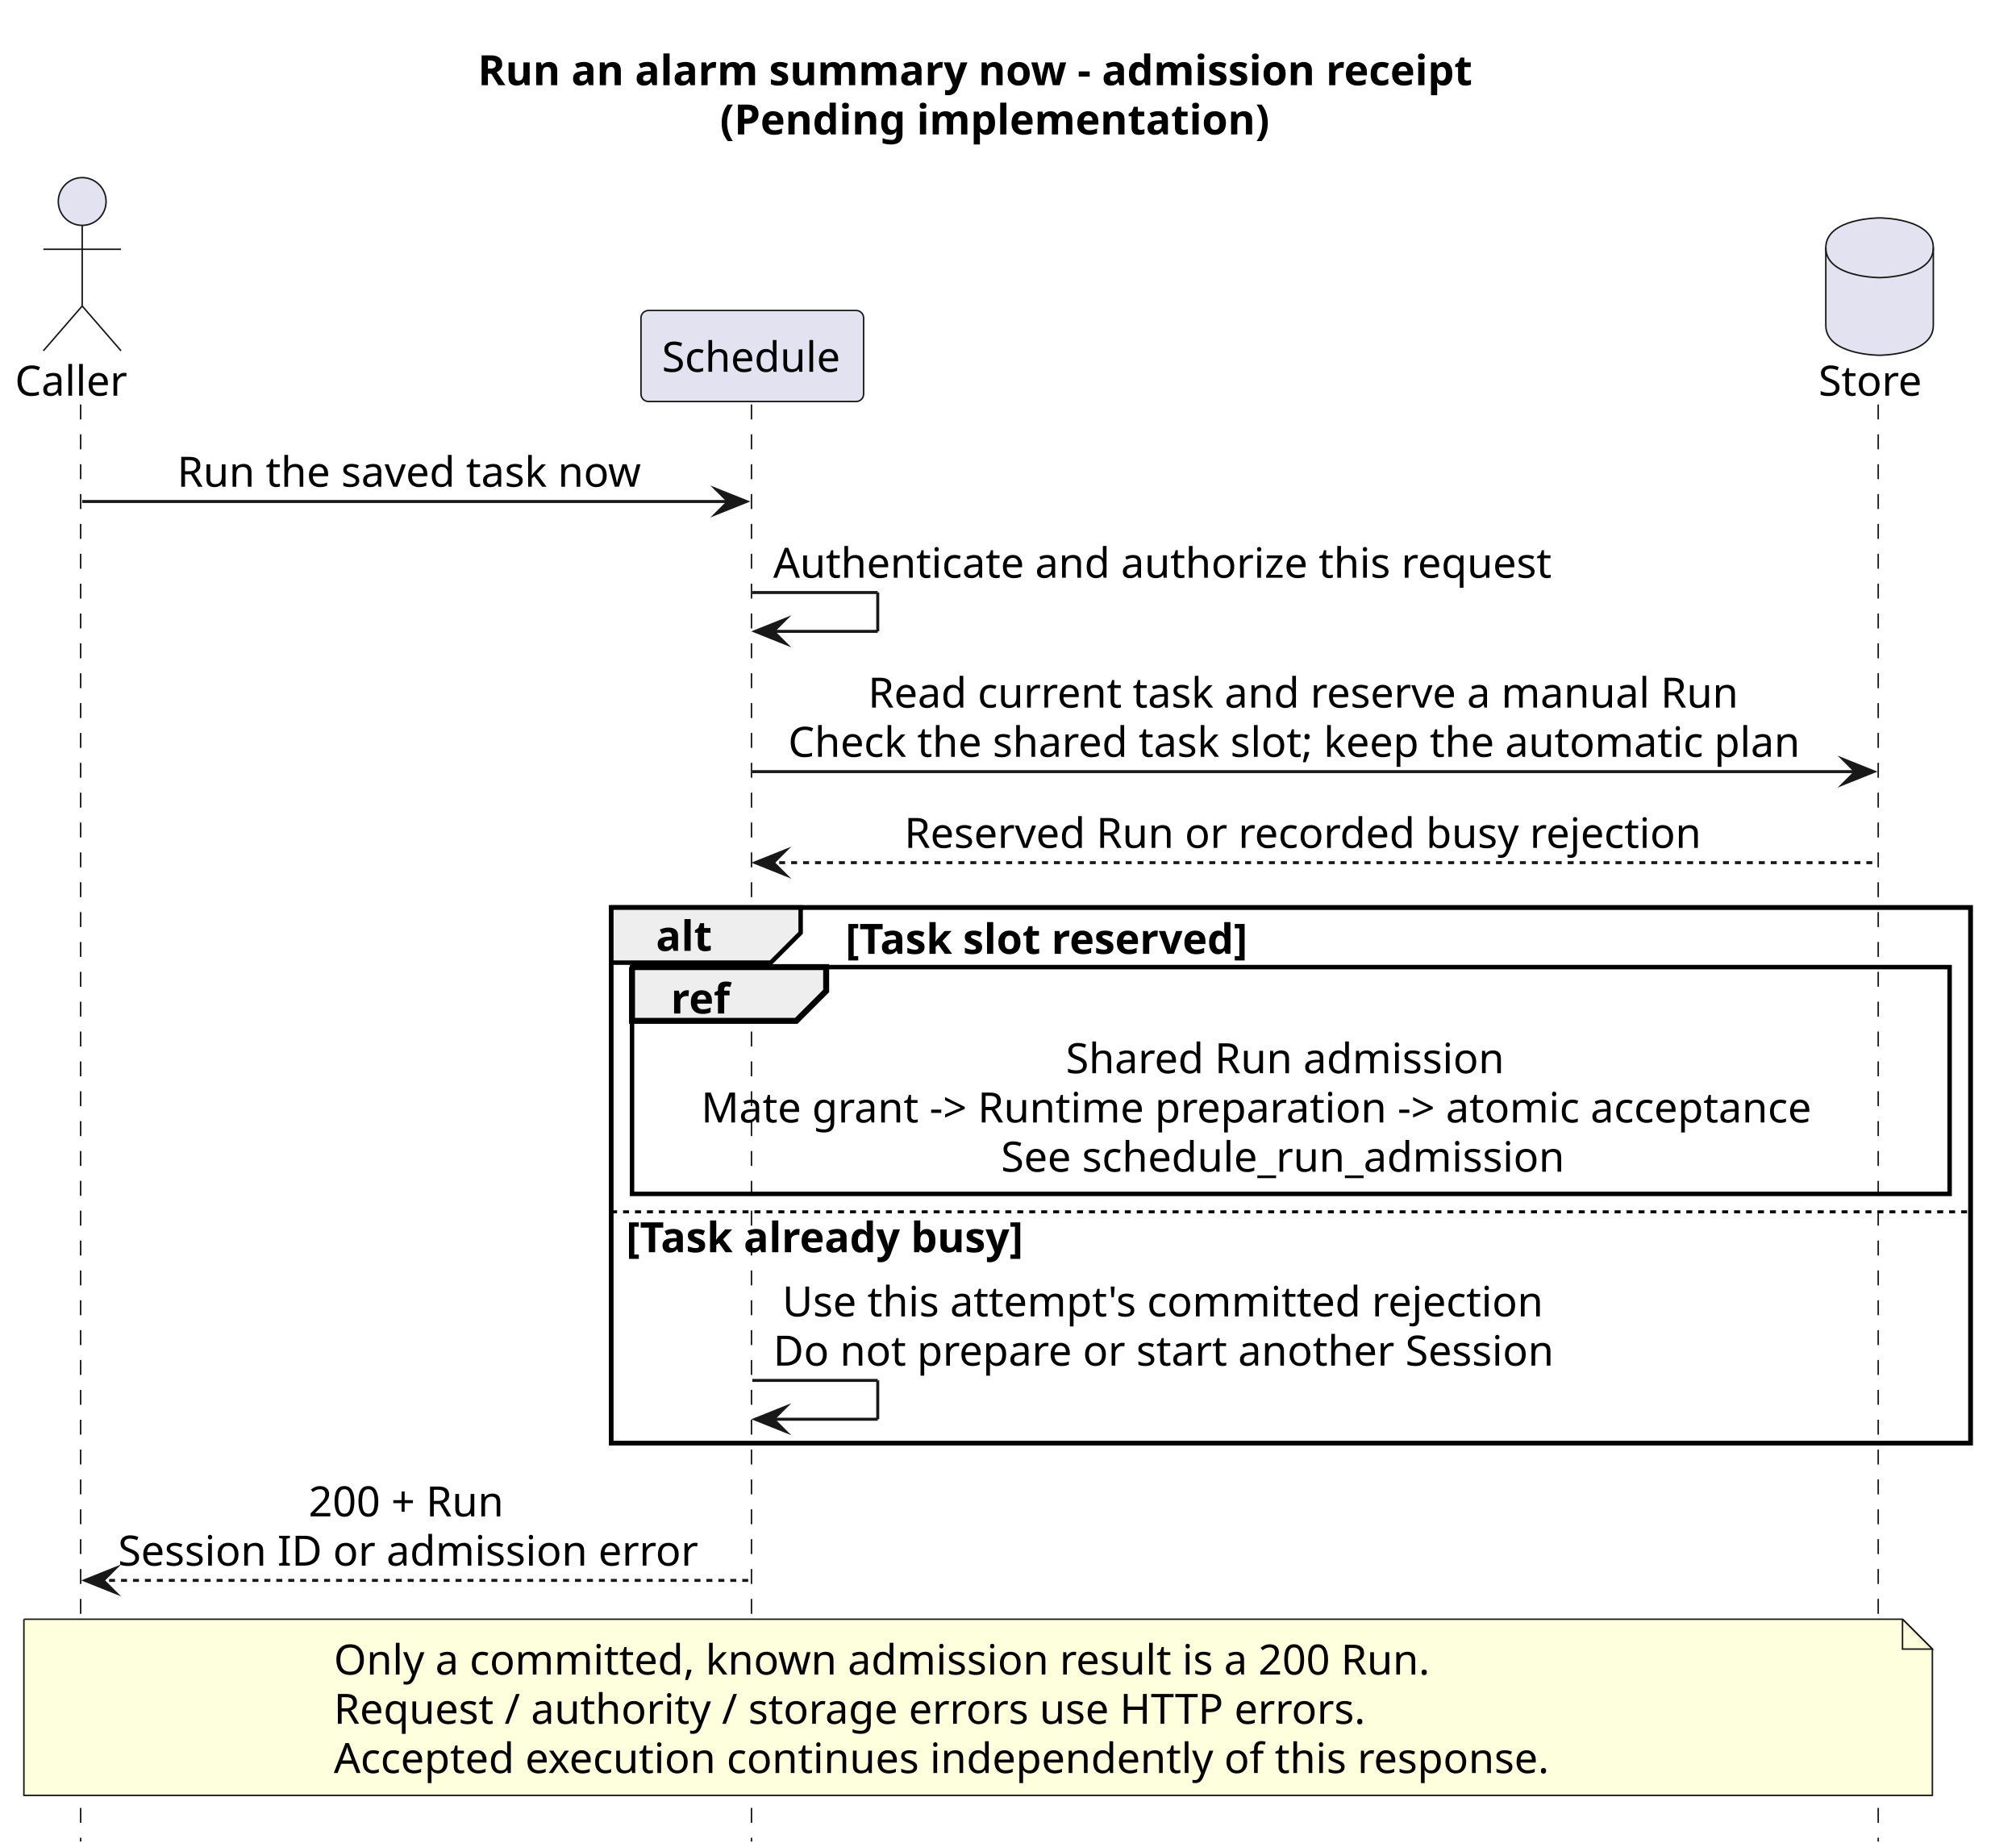
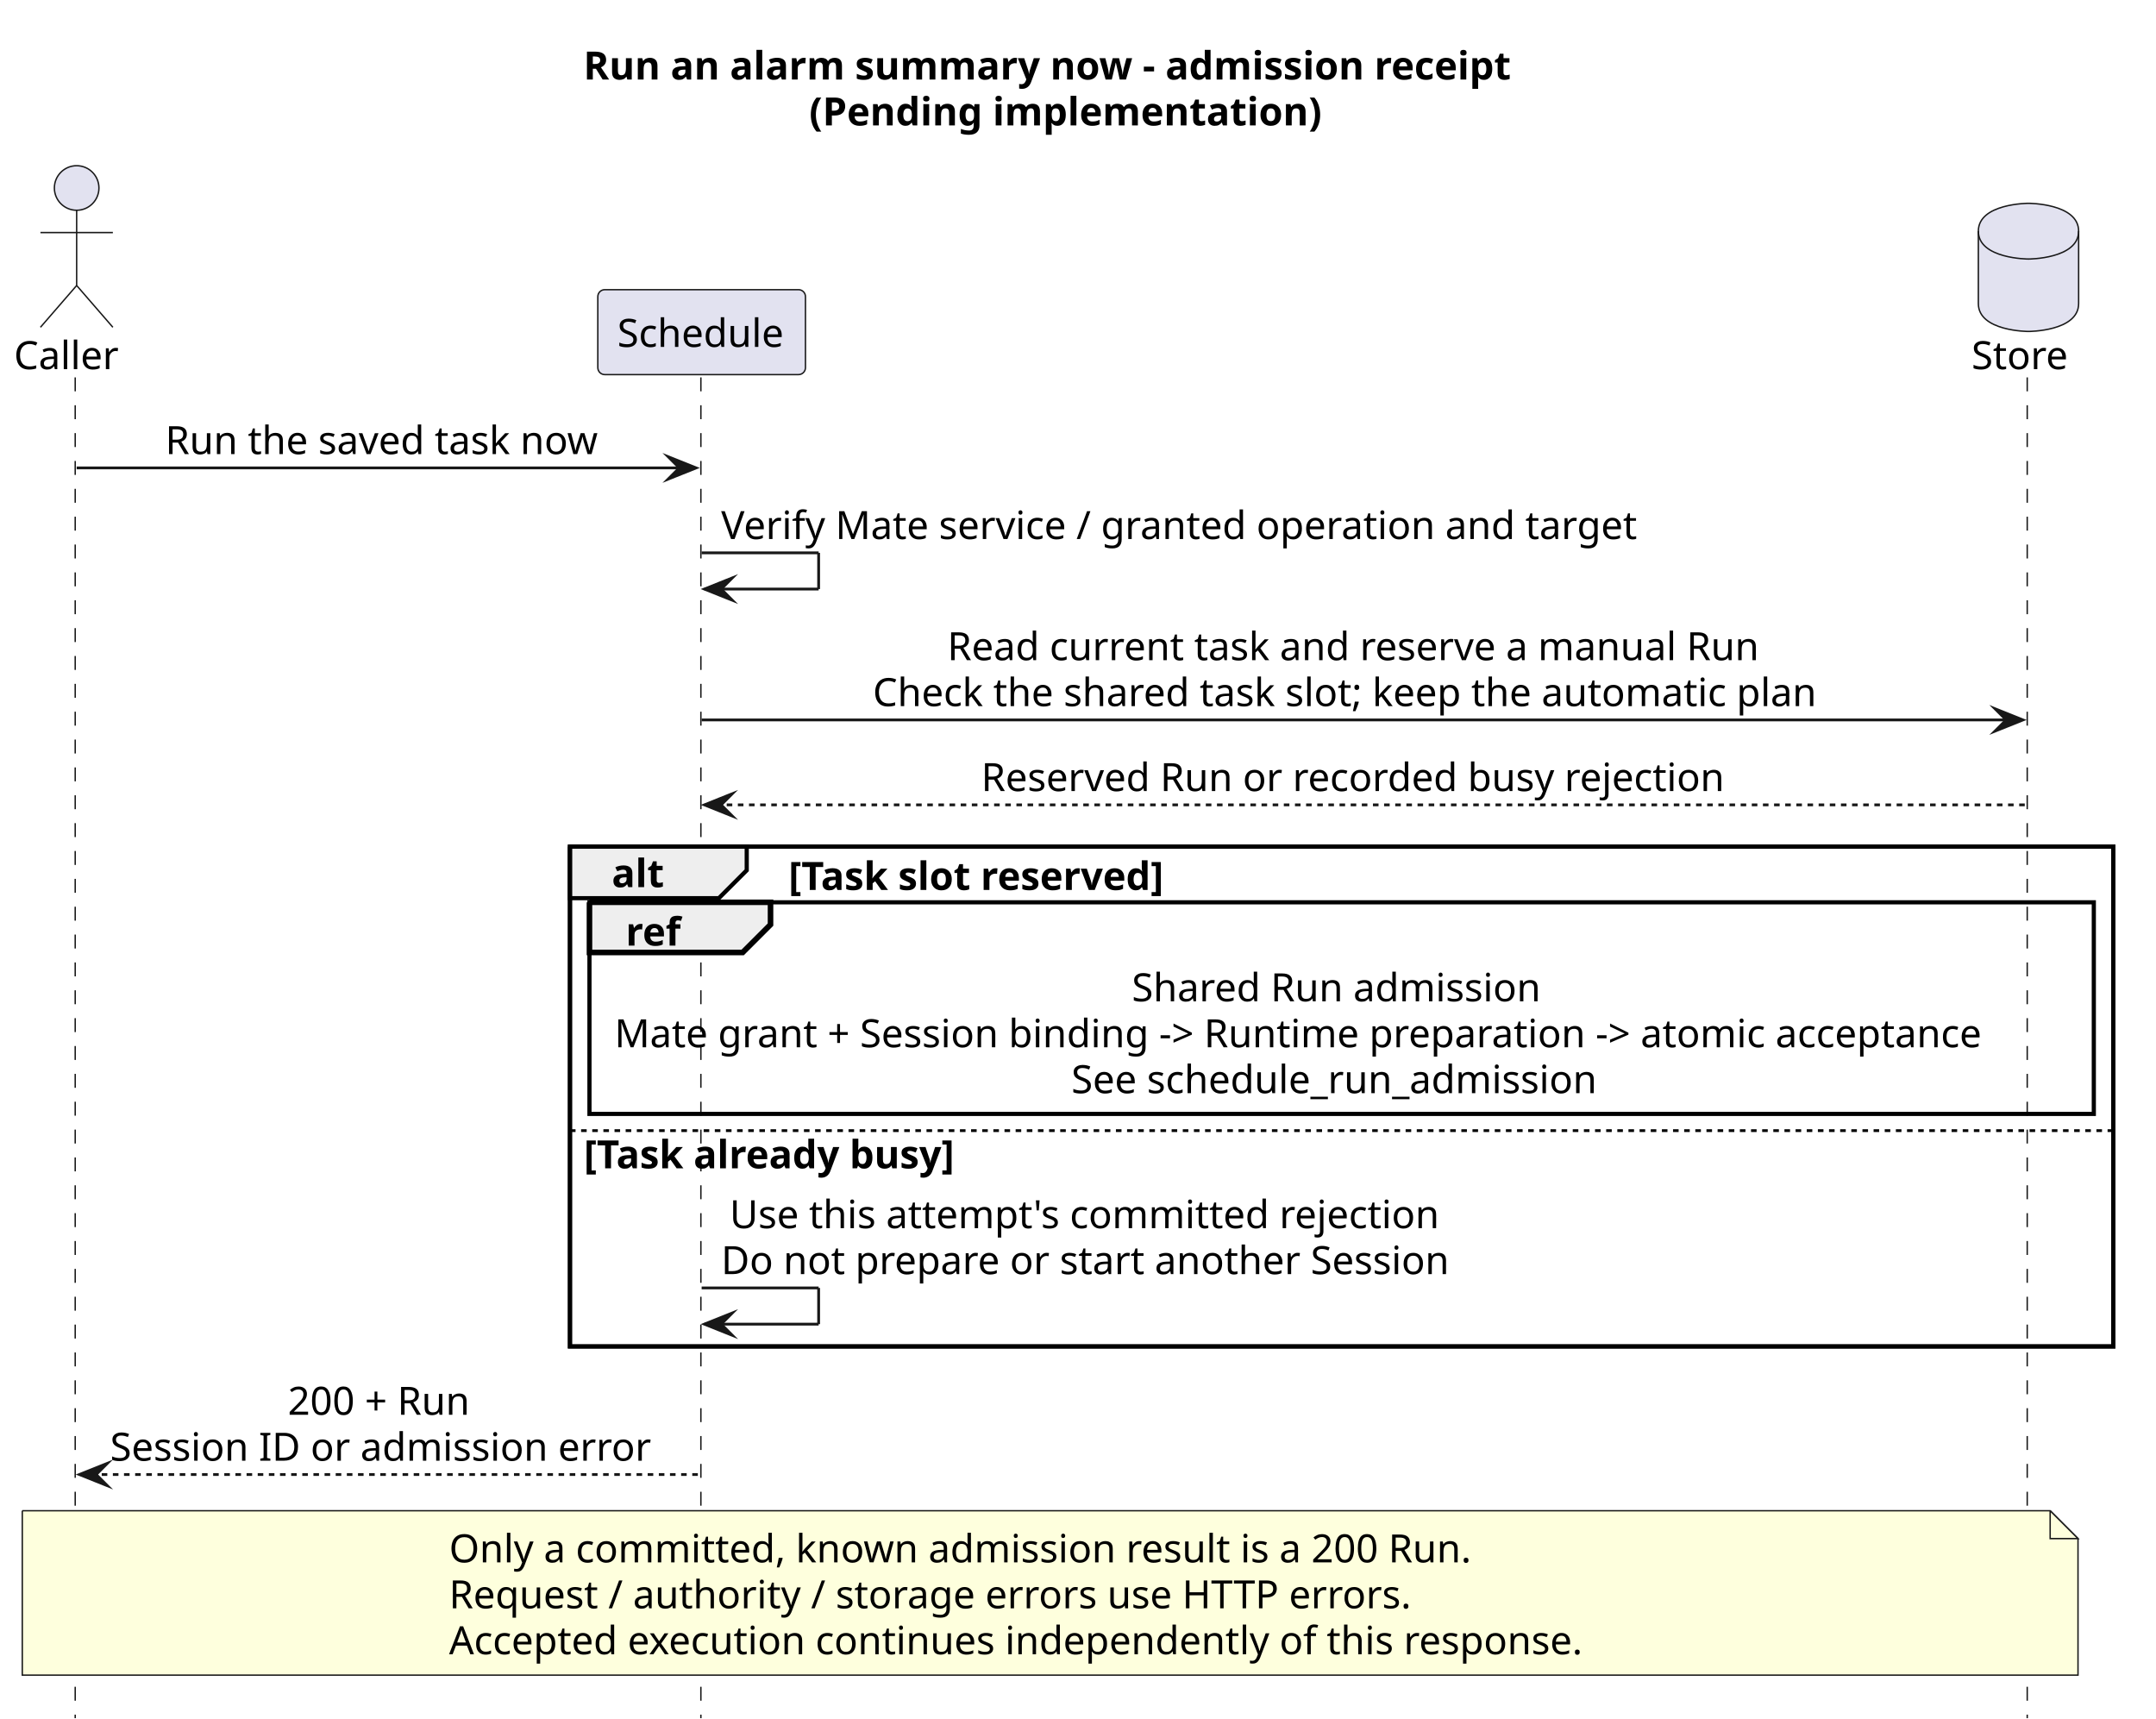
- <svg xmlns="http://www.w3.org/2000/svg" contentStyleType="text/css" data-diagram-type="SEQUENCE" height="617px" preserveAspectRatio="none" style="width:675px;height:617px;background:#FFFFFF;" version="1.1" viewBox="0 0 675 617" width="675px" zoomAndPan="magnify">
+ <svg xmlns="http://www.w3.org/2000/svg" contentStyleType="text/css" data-diagram-type="SEQUENCE" height="617px" preserveAspectRatio="none" style="width:774px;height:617px;background:#FFFFFF;" version="1.1" viewBox="0 0 774 617" width="774px" zoomAndPan="magnify">
  <defs />
  <g>
-     <g class="title" data-source-line="190">
-       <text fill="#000000" font-family="sans-serif" font-size="14" font-weight="700" lengthAdjust="spacing" textLength="348.783" x="159.994" y="28.535">Run an alarm summary now - admission receipt</text>
-       <text fill="#000000" font-family="sans-serif" font-size="14" font-weight="700" lengthAdjust="spacing" textLength="186.635" x="241.069" y="45.023">(Pending implementation)</text>
+     <g class="title" data-source-line="192">
+       <text fill="#000000" font-family="sans-serif" font-size="14" font-weight="700" lengthAdjust="spacing" textLength="348.783" x="209.446" y="28.535">Run an alarm summary now - admission receipt</text>
+       <text fill="#000000" font-family="sans-serif" font-size="14" font-weight="700" lengthAdjust="spacing" textLength="186.635" x="290.521" y="45.023">(Pending implementation)</text>
    </g>
-     <rect fill="none" height="179.394" style="stroke:#000000;stroke-width:1.5;" width="455.157" x="204.615" y="303.906" />
-     <g class="participant-lifeline" data-entity-uid="part1" data-qualified-name="Caller" data-source-line="195" id="part1-lifeline">
+     <rect fill="none" height="179.394" style="stroke:#000000;stroke-width:1.5;" width="554.061" x="204.615" y="303.906" />
+     <g class="participant-lifeline" data-entity-uid="part1" data-qualified-name="Caller" data-source-line="197" id="part1-lifeline">
      <g>
        <rect fill="#000000" fill-opacity="0" height="481.277" width="8" x="23.52" y="135.465" />
        <line style="stroke:#181818;stroke-width:0.5;stroke-dasharray:5,5;" x1="27" x2="27" y1="135.465" y2="616.742" />
      </g>
    </g>
-     <g class="participant-lifeline" data-entity-uid="part2" data-qualified-name="Schedule" data-source-line="196" id="part2-lifeline">
+     <g class="participant-lifeline" data-entity-uid="part2" data-qualified-name="Schedule" data-source-line="198" id="part2-lifeline">
      <g>
        <rect fill="#000000" fill-opacity="0" height="481.277" width="8" x="247.888" y="135.465" />
        <line style="stroke:#181818;stroke-width:0.5;stroke-dasharray:5,5;" x1="251.615" x2="251.615" y1="135.465" y2="616.742" />
      </g>
    </g>
-     <g class="participant-lifeline" data-entity-uid="part3" data-qualified-name="Store" data-source-line="197" id="part3-lifeline">
+     <g class="participant-lifeline" data-entity-uid="part3" data-qualified-name="Store" data-source-line="199" id="part3-lifeline">
      <g>
-         <rect fill="#000000" fill-opacity="0" height="481.277" width="8" x="625.32" y="135.465" />
-         <line style="stroke:#181818;stroke-width:0.5;stroke-dasharray:5,5;" x1="628.868" x2="628.868" y1="135.465" y2="616.742" />
+         <rect fill="#000000" fill-opacity="0" height="481.277" width="8" x="724.224" y="135.465" />
+         <line style="stroke:#181818;stroke-width:0.5;stroke-dasharray:5,5;" x1="727.771" x2="727.771" y1="135.465" y2="616.742" />
      </g>
    </g>
-     <g class="participant participant-head" data-entity-uid="part1" data-qualified-name="Caller" data-source-line="195" id="part1-head">
+     <g class="participant participant-head" data-entity-uid="part1" data-qualified-name="Caller" data-source-line="197" id="part1-head">
      <text fill="#000000" font-family="sans-serif" font-size="14" lengthAdjust="spacing" textLength="39.04" x="5" y="132.512">Caller</text>
      <ellipse cx="27.52" cy="67.477" fill="#E2E2F0" rx="8" ry="8" style="stroke:#181818;stroke-width:0.5;" />
      <path d="M27.52,75.477 L27.52,102.477 M14.52,83.477 L40.52,83.477 M27.52,102.477 L14.52,117.477 M27.52,102.477 L40.52,117.477" fill="none" style="stroke:#181818;stroke-width:0.5;" />
    </g>
-     <g class="participant participant-head" data-entity-uid="part2" data-qualified-name="Schedule" data-source-line="196" id="part2-head">
+     <g class="participant participant-head" data-entity-uid="part2" data-qualified-name="Schedule" data-source-line="198" id="part2-head">
      <rect fill="#E2E2F0" height="30.488" rx="2.5" ry="2.5" style="stroke:#181818;stroke-width:0.5;" width="74.546" x="214.615" y="103.977" />
      <text fill="#000000" font-family="sans-serif" font-size="14" lengthAdjust="spacing" textLength="60.546" x="221.615" y="124.512">Schedule</text>
    </g>
-     <g class="participant participant-head" data-entity-uid="part3" data-qualified-name="Store" data-source-line="197" id="part3-head">
-       <text fill="#000000" font-family="sans-serif" font-size="14" lengthAdjust="spacing" textLength="34.904" x="608.868" y="132.512">Store</text>
-       <path d="M611.32,82.977 C611.32,72.977 629.32,72.977 629.32,72.977 C629.32,72.977 647.32,72.977 647.32,82.977 L647.32,108.977 C647.32,118.977 629.32,118.977 629.32,118.977 C629.32,118.977 611.32,118.977 611.32,108.977 L611.32,82.977" fill="#E2E2F0" style="stroke:#181818;stroke-width:0.5;" />
-       <path d="M611.32,82.977 C611.32,92.977 629.32,92.977 629.32,92.977 C629.32,92.977 647.32,92.977 647.32,82.977" fill="none" style="stroke:#181818;stroke-width:0.5;" />
+     <g class="participant participant-head" data-entity-uid="part3" data-qualified-name="Store" data-source-line="199" id="part3-head">
+       <text fill="#000000" font-family="sans-serif" font-size="14" lengthAdjust="spacing" textLength="34.904" x="707.771" y="132.512">Store</text>
+       <path d="M710.224,82.977 C710.224,72.977 728.224,72.977 728.224,72.977 C728.224,72.977 746.224,72.977 746.224,82.977 L746.224,108.977 C746.224,118.977 728.224,118.977 728.224,118.977 C728.224,118.977 710.224,118.977 710.224,108.977 L710.224,82.977" fill="#E2E2F0" style="stroke:#181818;stroke-width:0.5;" />
+       <path d="M710.224,82.977 C710.224,92.977 728.224,92.977 728.224,92.977 C728.224,92.977 746.224,92.977 746.224,82.977" fill="none" style="stroke:#181818;stroke-width:0.5;" />
    </g>
-     <g class="message" data-entity-1="part1" data-entity-2="part2" data-source-line="198" id="msg1">
+     <g class="message" data-entity-1="part1" data-entity-2="part2" data-source-line="200" id="msg1">
      <polygon fill="#181818" points="239.888,163.953,249.888,167.953,239.888,171.953,243.888,167.953" style="stroke:#181818;stroke-width:1;stroke-linejoin:miter;stroke-miterlimit:10;" />
      <line style="stroke:#181818;stroke-width:1;" x1="27.52" x2="245.888" y1="167.953" y2="167.953" />
      <text fill="#000000" font-family="sans-serif" font-size="14" lengthAdjust="spacing" textLength="160.761" x="59.324" y="163">Run the saved task now</text>
    </g>
-     <g class="message" data-entity-1="part2" data-entity-2="part2" data-source-line="199" id="msg2">
+     <g class="message" data-entity-1="part2" data-entity-2="part2" data-source-line="201" id="msg2">
      <line style="stroke:#181818;stroke-width:1;" x1="251.888" x2="293.888" y1="198.441" y2="198.441" />
      <line style="stroke:#181818;stroke-width:1;" x1="293.888" x2="293.888" y1="198.441" y2="211.441" />
      <line style="stroke:#181818;stroke-width:1;" x1="252.888" x2="293.888" y1="211.441" y2="211.441" />
      <polygon fill="#181818" points="262.888,207.441,252.888,211.441,262.888,215.441,258.888,211.441" style="stroke:#181818;stroke-width:1;stroke-linejoin:miter;stroke-miterlimit:10;" />
-       <text fill="#000000" font-family="sans-serif" font-size="14" lengthAdjust="spacing" textLength="269.787" x="258.888" y="193.488">Authenticate and authorize this request</text>
+       <text fill="#000000" font-family="sans-serif" font-size="14" lengthAdjust="spacing" textLength="340.956" x="258.888" y="193.488">Verify Mate service / granted operation and target</text>
    </g>
-     <g class="message" data-entity-1="part2" data-entity-2="part3" data-source-line="200" id="msg3">
-       <polygon fill="#181818" points="617.32,254.418,627.32,258.418,617.32,262.418,621.32,258.418" style="stroke:#181818;stroke-width:1;stroke-linejoin:miter;stroke-miterlimit:10;" />
-       <line style="stroke:#181818;stroke-width:1;" x1="251.888" x2="623.32" y1="258.418" y2="258.418" />
-       <text fill="#000000" font-family="sans-serif" font-size="14" lengthAdjust="spacing" textLength="299.92" x="290.644" y="236.977">Read current task and reserve a manual Run</text>
-       <text fill="#000000" font-family="sans-serif" font-size="14" lengthAdjust="spacing" textLength="353.432" x="263.888" y="253.465">Check the shared task slot; keep the automatic plan</text>
+     <g class="message" data-entity-1="part2" data-entity-2="part3" data-source-line="202" id="msg3">
+       <polygon fill="#181818" points="716.224,254.418,726.224,258.418,716.224,262.418,720.224,258.418" style="stroke:#181818;stroke-width:1;stroke-linejoin:miter;stroke-miterlimit:10;" />
+       <line style="stroke:#181818;stroke-width:1;" x1="251.888" x2="722.224" y1="258.418" y2="258.418" />
+       <text fill="#000000" font-family="sans-serif" font-size="14" lengthAdjust="spacing" textLength="299.92" x="340.096" y="236.977">Read current task and reserve a manual Run</text>
+       <text fill="#000000" font-family="sans-serif" font-size="14" lengthAdjust="spacing" textLength="353.432" x="313.34" y="253.465">Check the shared task slot; keep the automatic plan</text>
    </g>
-     <g class="message" data-entity-1="part3" data-entity-2="part2" data-source-line="201" id="msg4">
+     <g class="message" data-entity-1="part3" data-entity-2="part2" data-source-line="203" id="msg4">
      <polygon fill="#181818" points="262.888,284.906,252.888,288.906,262.888,292.906,258.888,288.906" style="stroke:#181818;stroke-width:1;stroke-linejoin:miter;stroke-miterlimit:10;" />
-       <line style="stroke:#181818;stroke-width:1;stroke-dasharray:2,2;" x1="256.888" x2="628.32" y1="288.906" y2="288.906" />
-       <text fill="#000000" font-family="sans-serif" font-size="14" lengthAdjust="spacing" textLength="275.611" x="302.798" y="283.953">Reserved Run or recorded busy rejection</text>
+       <line style="stroke:#181818;stroke-width:1;stroke-dasharray:2,2;" x1="256.888" x2="727.224" y1="288.906" y2="288.906" />
+       <text fill="#000000" font-family="sans-serif" font-size="14" lengthAdjust="spacing" textLength="275.611" x="352.25" y="283.953">Reserved Run or recorded busy rejection</text>
    </g>
    <path d="M204.615,303.906 L268.072,303.906 L268.072,312.394 L258.072,322.394 L204.615,322.394 L204.615,303.906" fill="#EEEEEE" style="stroke:#000000;stroke-width:1.5;" />
-     <rect fill="none" height="179.394" style="stroke:#000000;stroke-width:1.5;" width="455.157" x="204.615" y="303.906" />
+     <rect fill="none" height="179.394" style="stroke:#000000;stroke-width:1.5;" width="554.061" x="204.615" y="303.906" />
    <text fill="#000000" font-family="sans-serif" font-size="14" font-weight="700" lengthAdjust="spacing" textLength="18.457" x="219.615" y="318.441">alt</text>
    <text fill="#000000" font-family="sans-serif" font-size="14" font-weight="700" lengthAdjust="spacing" textLength="144.19" x="283.072" y="319.441">[Task slot reserved]</text>
-     <rect fill="none" height="75.953" style="stroke:#000000;stroke-width:1.5;" width="441.157" x="211.615" y="323.883" />
+     <rect fill="none" height="75.953" style="stroke:#000000;stroke-width:1.5;" width="540.061" x="211.615" y="323.883" />
    <path d="M211.615,323.883 L276.615,323.883 L276.615,331.883 L266.615,341.883 L211.615,341.883 L211.615,323.883" fill="#EEEEEE" style="stroke:#000000;stroke-width:2;" />
    <text fill="#000000" font-family="sans-serif" font-size="14" font-weight="700" lengthAdjust="spacing" textLength="20.371" x="224.615" y="339.418">ref</text>
-     <text fill="#000000" font-family="sans-serif" font-size="14" lengthAdjust="spacing" textLength="150.657" x="356.865" y="359.418">Shared Run admission</text>
-     <text fill="#000000" font-family="sans-serif" font-size="14" lengthAdjust="spacing" textLength="394.871" x="234.758" y="375.906">Mate grant -&gt; Runtime preparation -&gt; atomic acceptance</text>
-     <text fill="#000000" font-family="sans-serif" font-size="14" lengthAdjust="spacing" textLength="194.086" x="335.151" y="392.394">See schedule_run_admission</text>
-     <line style="stroke:#000000;stroke-width:1;stroke-dasharray:2,2;" x1="204.615" x2="659.772" y1="405.836" y2="405.836" />
+     <text fill="#000000" font-family="sans-serif" font-size="14" lengthAdjust="spacing" textLength="150.657" x="406.317" y="359.418">Shared Run admission</text>
+     <text fill="#000000" font-family="sans-serif" font-size="14" lengthAdjust="spacing" textLength="522.061" x="220.615" y="375.906">Mate grant + Session binding -&gt; Runtime preparation -&gt; atomic acceptance</text>
+     <text fill="#000000" font-family="sans-serif" font-size="14" lengthAdjust="spacing" textLength="194.086" x="384.603" y="392.394">See schedule_run_admission</text>
+     <line style="stroke:#000000;stroke-width:1;stroke-dasharray:2,2;" x1="204.615" x2="758.676" y1="405.836" y2="405.836" />
    <text fill="#000000" font-family="sans-serif" font-size="14" font-weight="700" lengthAdjust="spacing" textLength="141.839" x="209.615" y="419.371">[Task already busy]</text>
-     <g class="message" data-entity-1="part2" data-entity-2="part2" data-source-line="209" id="msg5">
+     <g class="message" data-entity-1="part2" data-entity-2="part2" data-source-line="211" id="msg5">
      <line style="stroke:#181818;stroke-width:1;" x1="251.888" x2="293.888" y1="462.301" y2="462.301" />
      <line style="stroke:#181818;stroke-width:1;" x1="293.888" x2="293.888" y1="462.301" y2="475.301" />
      <line style="stroke:#181818;stroke-width:1;" x1="252.888" x2="293.888" y1="475.301" y2="475.301" />
      <polygon fill="#181818" points="262.888,471.301,252.888,475.301,262.888,479.301,258.888,475.301" style="stroke:#181818;stroke-width:1;stroke-linejoin:miter;stroke-miterlimit:10;" />
      <text fill="#000000" font-family="sans-serif" font-size="14" lengthAdjust="spacing" textLength="263.3" x="261.947" y="440.859">Use this attempt's committed rejection</text>
      <text fill="#000000" font-family="sans-serif" font-size="14" lengthAdjust="spacing" textLength="269.418" x="258.888" y="457.348">Do not prepare or start another Session</text>
    </g>
-     <g class="message" data-entity-1="part2" data-entity-2="part1" data-source-line="211" id="msg6">
+     <g class="message" data-entity-1="part2" data-entity-2="part1" data-source-line="213" id="msg6">
      <polygon fill="#181818" points="38.52,525.277,28.52,529.277,38.52,533.277,34.52,529.277" style="stroke:#181818;stroke-width:1;stroke-linejoin:miter;stroke-miterlimit:10;" />
      <line style="stroke:#181818;stroke-width:1;stroke-dasharray:2,2;" x1="32.52" x2="250.888" y1="529.277" y2="529.277" />
      <text fill="#000000" font-family="sans-serif" font-size="14" lengthAdjust="spacing" textLength="72.775" x="103.316" y="507.836">200 + Run</text>
      <text fill="#000000" font-family="sans-serif" font-size="14" lengthAdjust="spacing" textLength="200.368" x="39.52" y="524.324">Session ID or admission error</text>
    </g>
-     <path d="M8,542.277 L8,601.277 L647,601.277 L647,552.277 L637,542.277 L8,542.277" fill="#FEFFDD" style="stroke:#181818;stroke-width:0.5;" />
-     <path d="M637,542.277 L637,552.277 L647,552.277 L637,542.277" fill="#FEFFDD" style="stroke:#181818;stroke-width:0.5;" />
-     <text fill="#000000" font-family="sans-serif" font-size="14" lengthAdjust="spacing" textLength="384.979" x="111.766" y="560.812">Only a committed, known admission result is a 200 Run.</text>
-     <text fill="#000000" font-family="sans-serif" font-size="14" lengthAdjust="spacing" textLength="361.908" x="111.766" y="577.301">Request / authority / storage errors use HTTP errors.</text>
-     <text fill="#000000" font-family="sans-serif" font-size="14" lengthAdjust="spacing" textLength="423.24" x="111.766" y="593.789">Accepted execution continues independently of this response.</text>
+     <path d="M8,542.277 L8,601.277 L746,601.277 L746,552.277 L736,542.277 L8,542.277" fill="#FEFFDD" style="stroke:#181818;stroke-width:0.5;" />
+     <path d="M736,542.277 L736,552.277 L746,552.277 L736,542.277" fill="#FEFFDD" style="stroke:#181818;stroke-width:0.5;" />
+     <text fill="#000000" font-family="sans-serif" font-size="14" lengthAdjust="spacing" textLength="384.979" x="161.218" y="560.812">Only a committed, known admission result is a 200 Run.</text>
+     <text fill="#000000" font-family="sans-serif" font-size="14" lengthAdjust="spacing" textLength="361.908" x="161.218" y="577.301">Request / authority / storage errors use HTTP errors.</text>
+     <text fill="#000000" font-family="sans-serif" font-size="14" lengthAdjust="spacing" textLength="423.24" x="161.218" y="593.789">Accepted execution continues independently of this response.</text>
  </g>
</svg>
